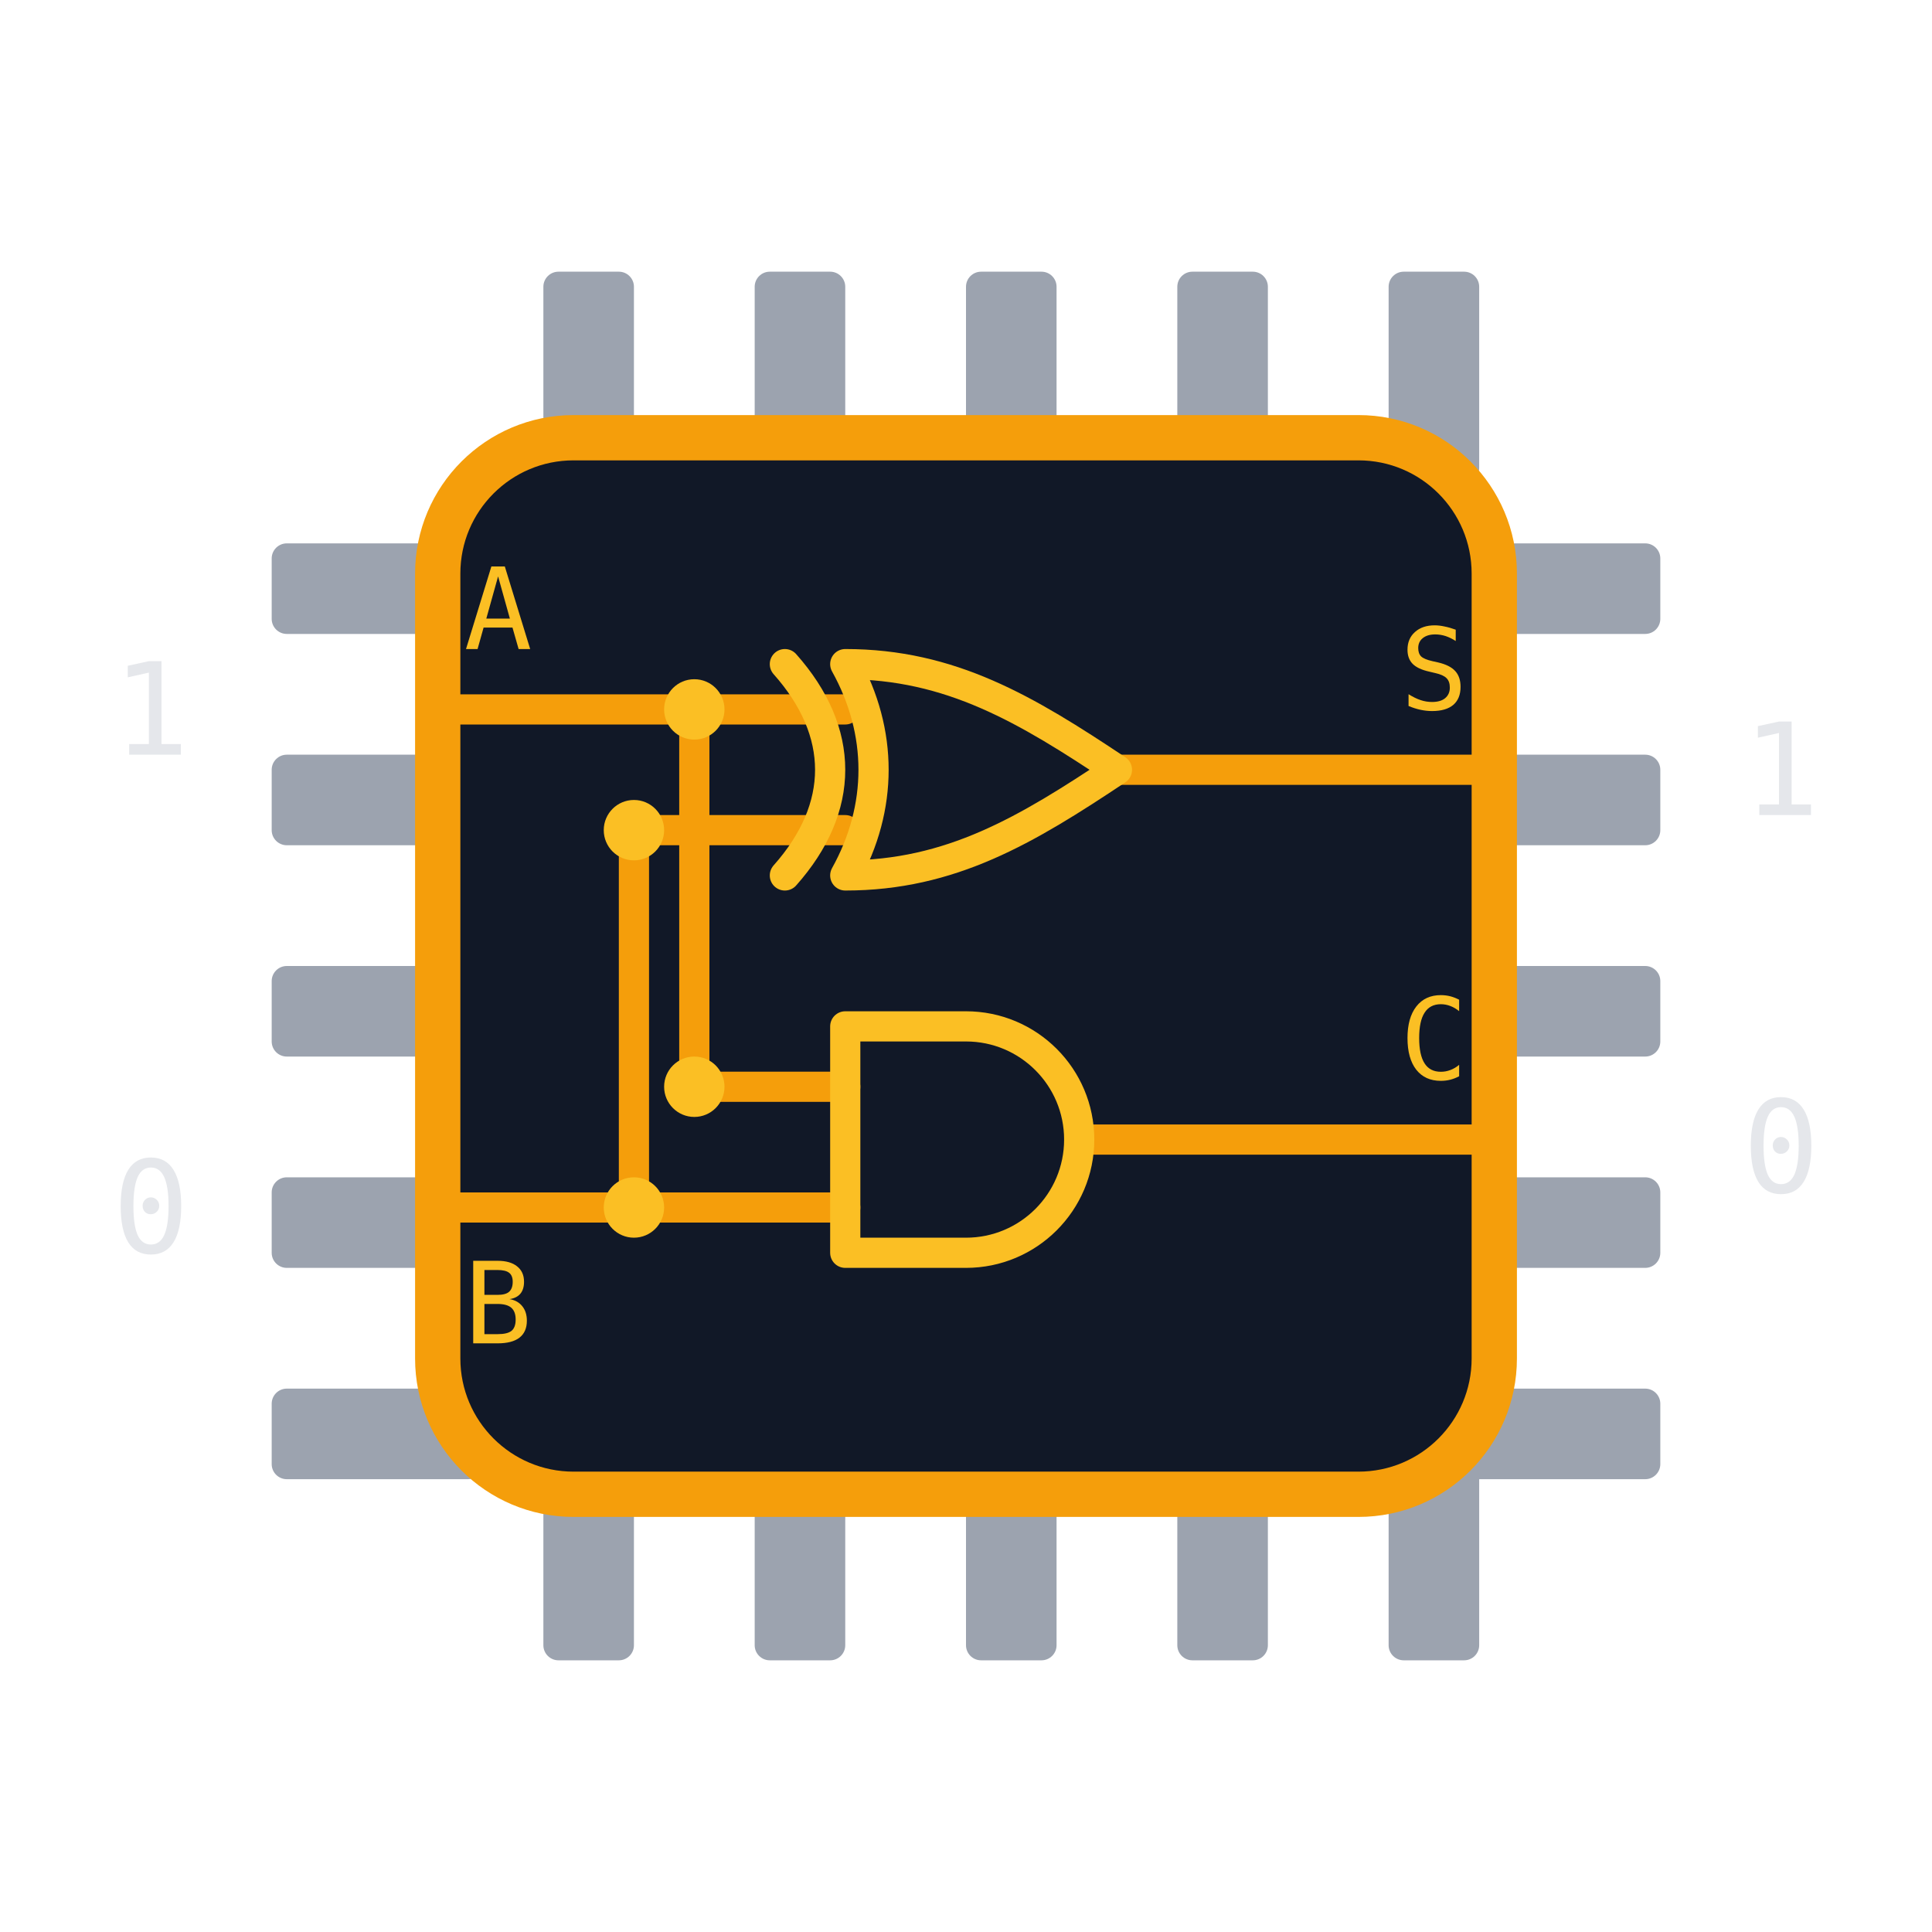
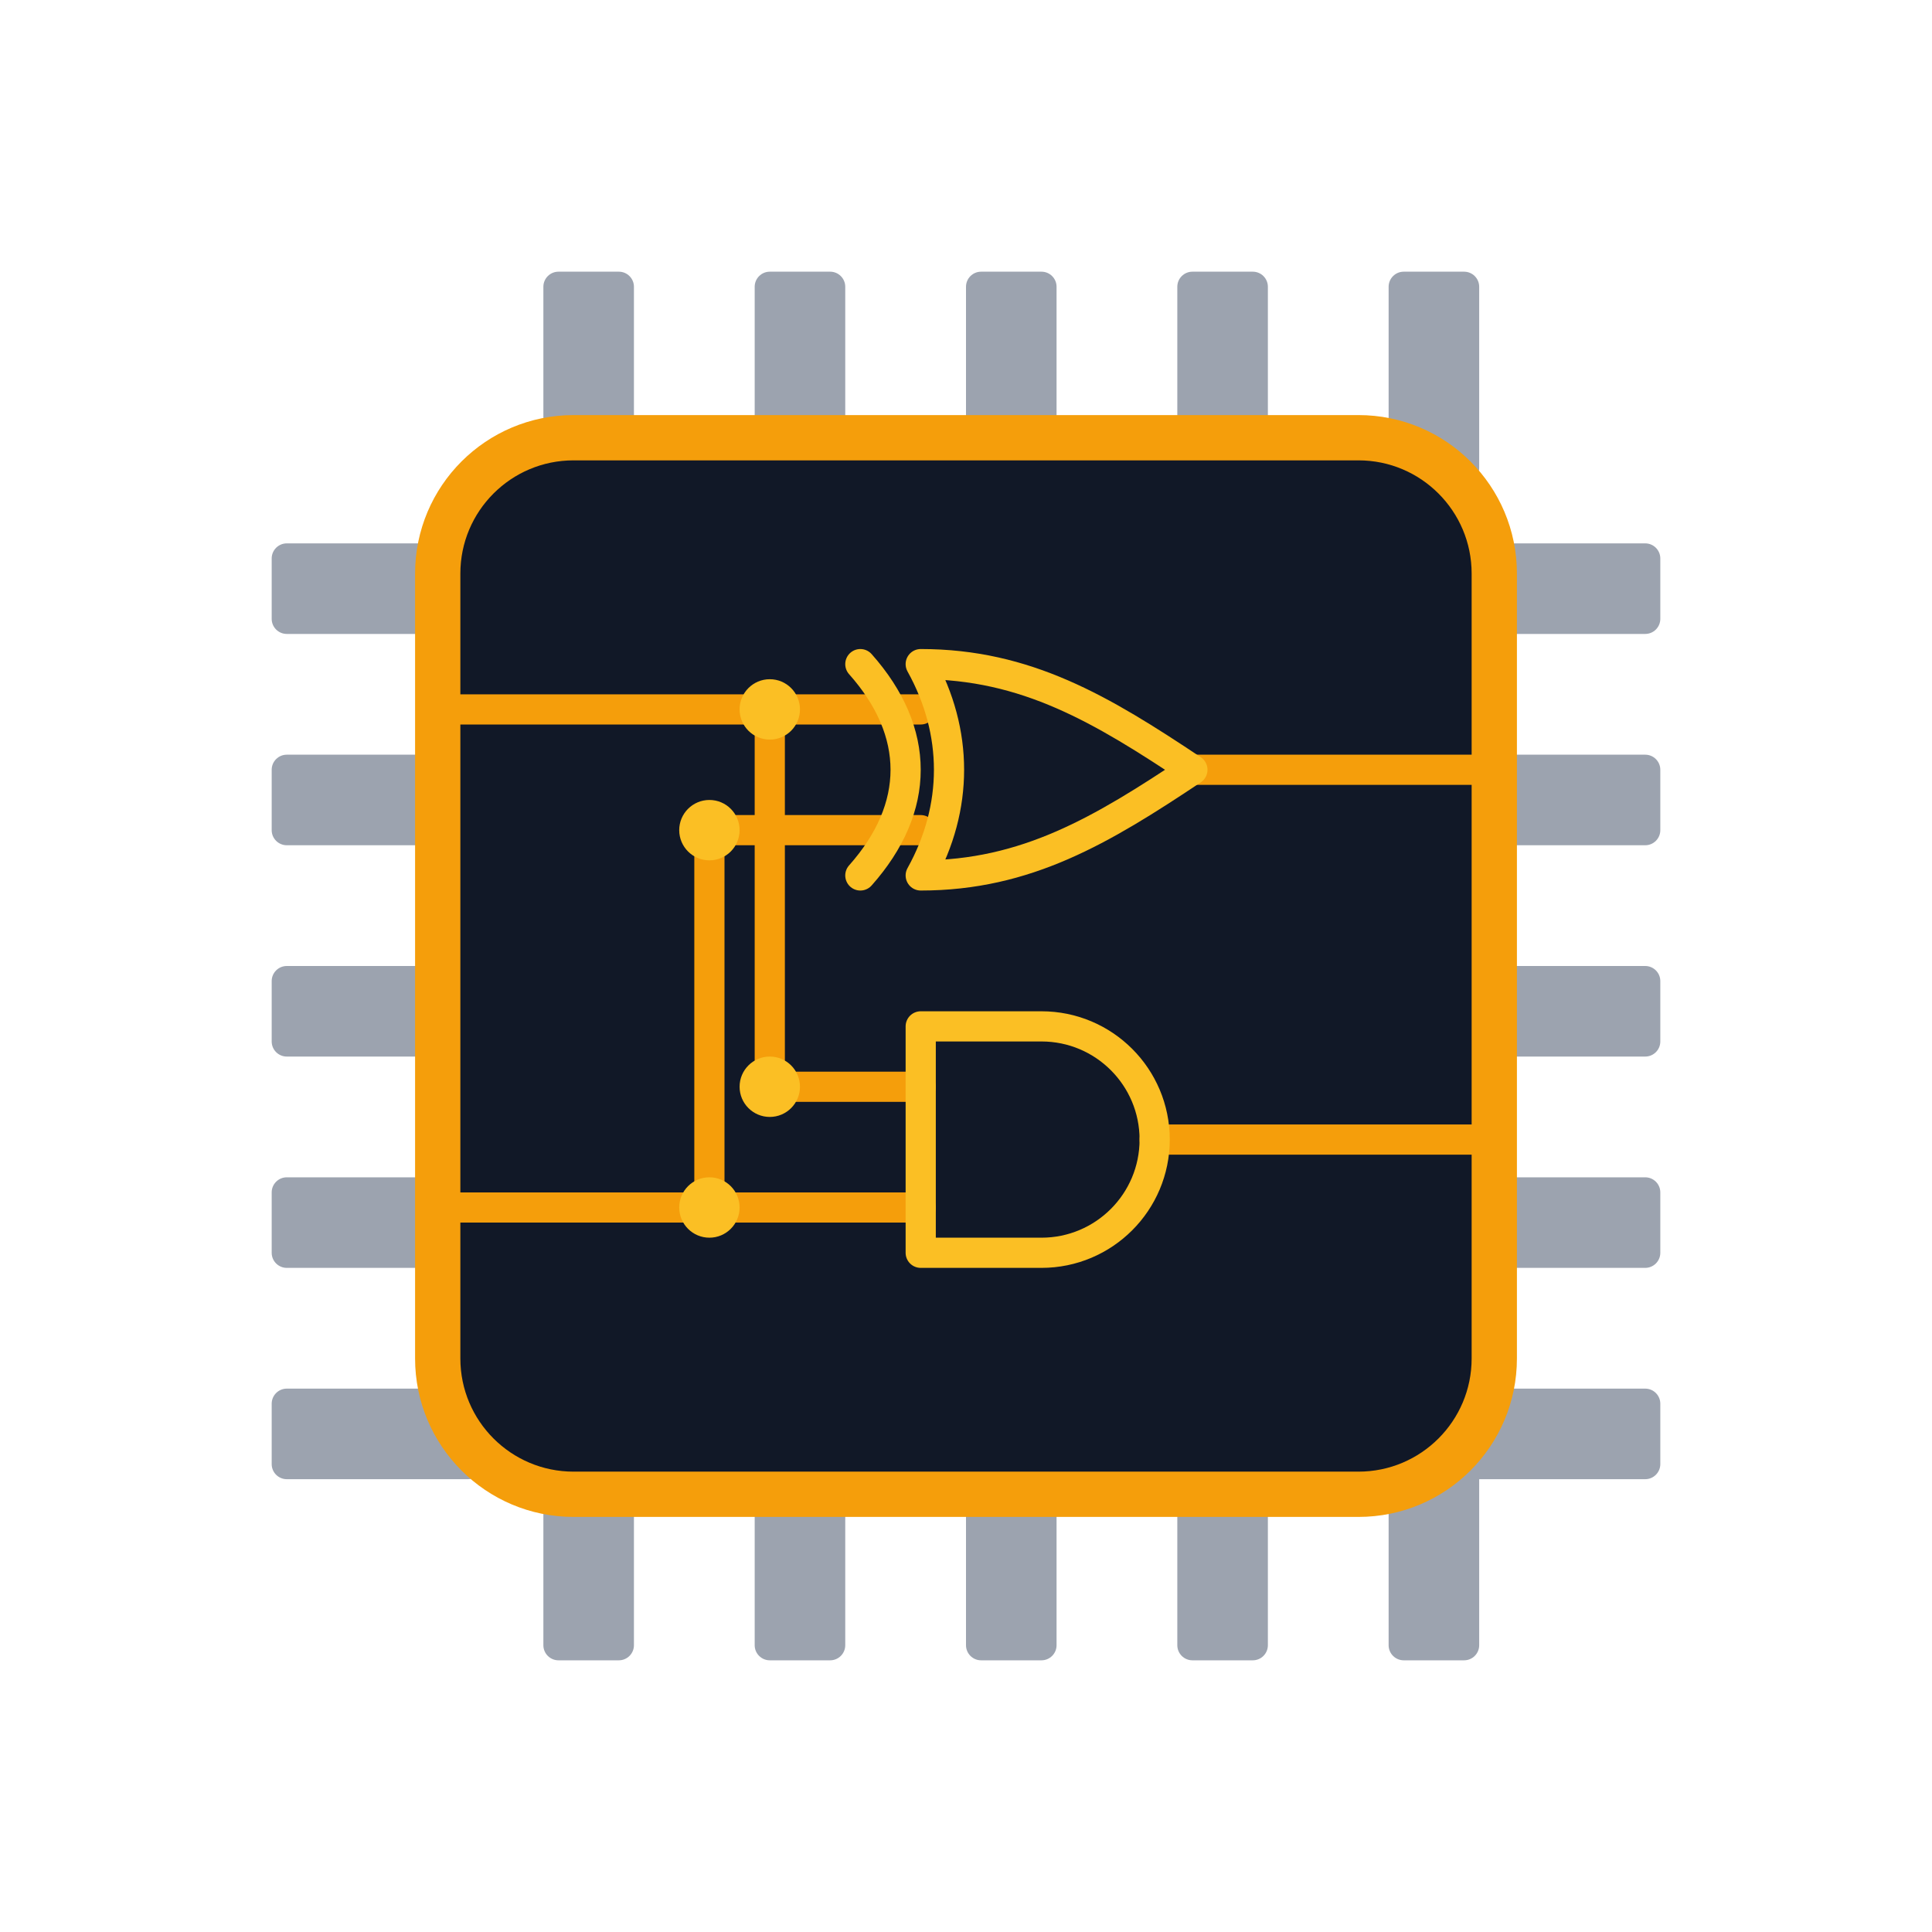
<svg xmlns="http://www.w3.org/2000/svg" viewBox="0 0 256 256" role="img" aria-label="BitByBit logo: a half-adder (XOR sum, AND carry) inside a chip package">
  <g fill="#9ca3af">
    <rect x="36" y="72" width="28" height="12" rx="2" />
    <rect x="36" y="100" width="28" height="12" rx="2" />
    <rect x="36" y="128" width="28" height="12" rx="2" />
    <rect x="36" y="156" width="28" height="12" rx="2" />
    <rect x="36" y="184" width="28" height="12" rx="2" />
    <rect x="192" y="72" width="28" height="12" rx="2" />
    <rect x="192" y="100" width="28" height="12" rx="2" />
    <rect x="192" y="128" width="28" height="12" rx="2" />
    <rect x="192" y="156" width="28" height="12" rx="2" />
    <rect x="192" y="184" width="28" height="12" rx="2" />
    <rect x="72" y="36" width="12" height="28" rx="2" />
    <rect x="100" y="36" width="12" height="28" rx="2" />
    <rect x="128" y="36" width="12" height="28" rx="2" />
    <rect x="156" y="36" width="12" height="28" rx="2" />
    <rect x="184" y="36" width="12" height="28" rx="2" />
    <rect x="72" y="192" width="12" height="28" rx="2" />
    <rect x="100" y="192" width="12" height="28" rx="2" />
    <rect x="128" y="192" width="12" height="28" rx="2" />
    <rect x="156" y="192" width="12" height="28" rx="2" />
    <rect x="184" y="192" width="12" height="28" rx="2" />
  </g>
  <rect x="58" y="58" width="140" height="140" rx="18" fill="#111827" stroke="#f59e0b" stroke-width="6" />
  <g stroke="#f59e0b" stroke-width="4" fill="none" stroke-linecap="round">
-     <path d="M58 94 H112" />
-     <path d="M92 94 V144" />
-     <path d="M58 160 H112" />
-     <path d="M84 160 V110" />
-     <path d="M84 110 H112" />
-     <path d="M92 144 H112" />
-     <path d="M148 102 H198" />
-     <path d="M143 151 H198" />
+     <path d="M58 94 H122" />
+     <path d="M102 94 V144" />
+     <path d="M58 160 H122" />
+     <path d="M94 160 V110" />
+     <path d="M94 110 H122" />
+     <path d="M102 144 H122" />
+     <path d="M158 102 H198" />
+     <path d="M153 151 H198" />
  </g>
  <g fill="#fbbf24">
-     <circle cx="92" cy="94" r="4" />
-     <circle cx="92" cy="144" r="4" />
-     <circle cx="84" cy="160" r="4" />
-     <circle cx="84" cy="110" r="4" />
+     <circle cx="102" cy="94" r="4" />
+     <circle cx="102" cy="144" r="4" />
+     <circle cx="94" cy="160" r="4" />
+     <circle cx="94" cy="110" r="4" />
  </g>
-   <path d="M112 88 C126 88 136 94 148 102 C136 110 126 116 112 116 C117 107 117 97 112 88 Z" fill="none" stroke="#fbbf24" stroke-width="4" stroke-linejoin="round" />
-   <path d="M104 88 C112 97 112 107 104 116" fill="none" stroke="#fbbf24" stroke-width="4" stroke-linecap="round" />
-   <path d="M112 136 H128 A15 15 0 0 1 128 166 H112 Z" fill="none" stroke="#fbbf24" stroke-width="4" stroke-linejoin="round" />
-   <g font-family="ui-monospace, monospace" font-size="15" text-anchor="middle">
-     <text x="66" y="86" fill="#fbbf24">A</text>
-     <text x="66" y="178" fill="#fbbf24">B</text>
-     <text x="190" y="94" fill="#fbbf24">S</text>
-     <text x="190" y="143" fill="#fbbf24">C</text>
-   </g>
-   <g fill="#e5e7eb" font-family="ui-monospace, monospace" font-size="17" text-anchor="middle">
-     <text x="20" y="100">1</text>
-     <text x="20" y="166">0</text>
-     <text x="236" y="108">1</text>
-     <text x="236" y="158">0</text>
-   </g>
+   <path d="M122 88 C136 88 146 94 158 102 C146 110 136 116 122 116 C127 107 127 97 122 88 Z" fill="none" stroke="#fbbf24" stroke-width="4" stroke-linejoin="round" />
+   <path d="M114 88 C122 97 122 107 114 116" fill="none" stroke="#fbbf24" stroke-width="4" stroke-linecap="round" />
+   <path d="M122 136 H138 A15 15 0 0 1 138 166 H122 Z" fill="none" stroke="#fbbf24" stroke-width="4" stroke-linejoin="round" />
</svg>
